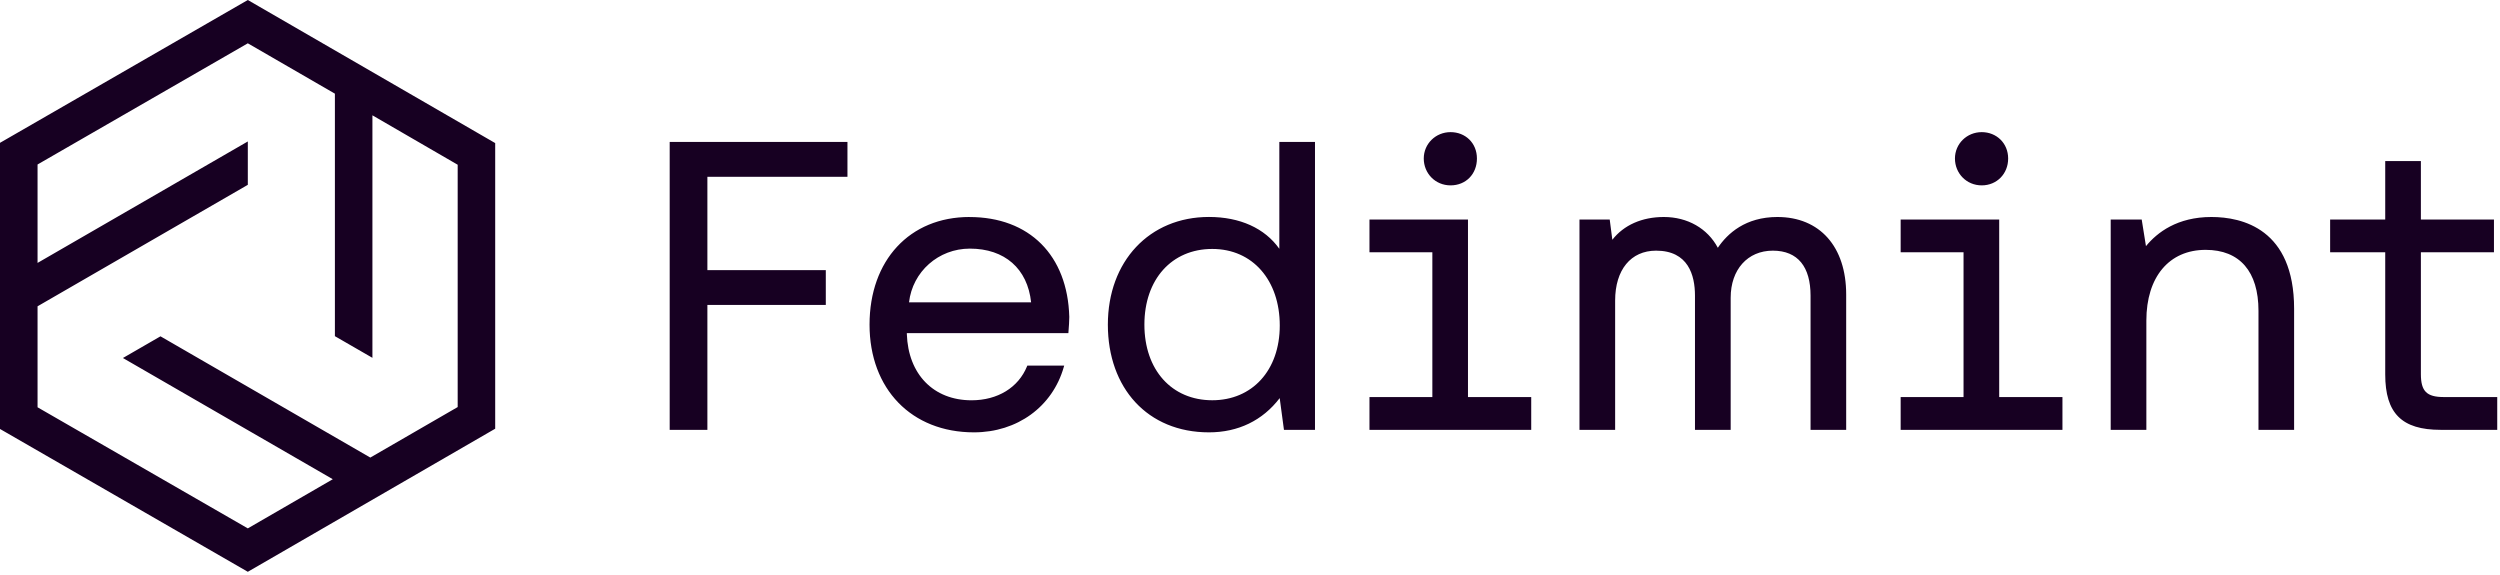
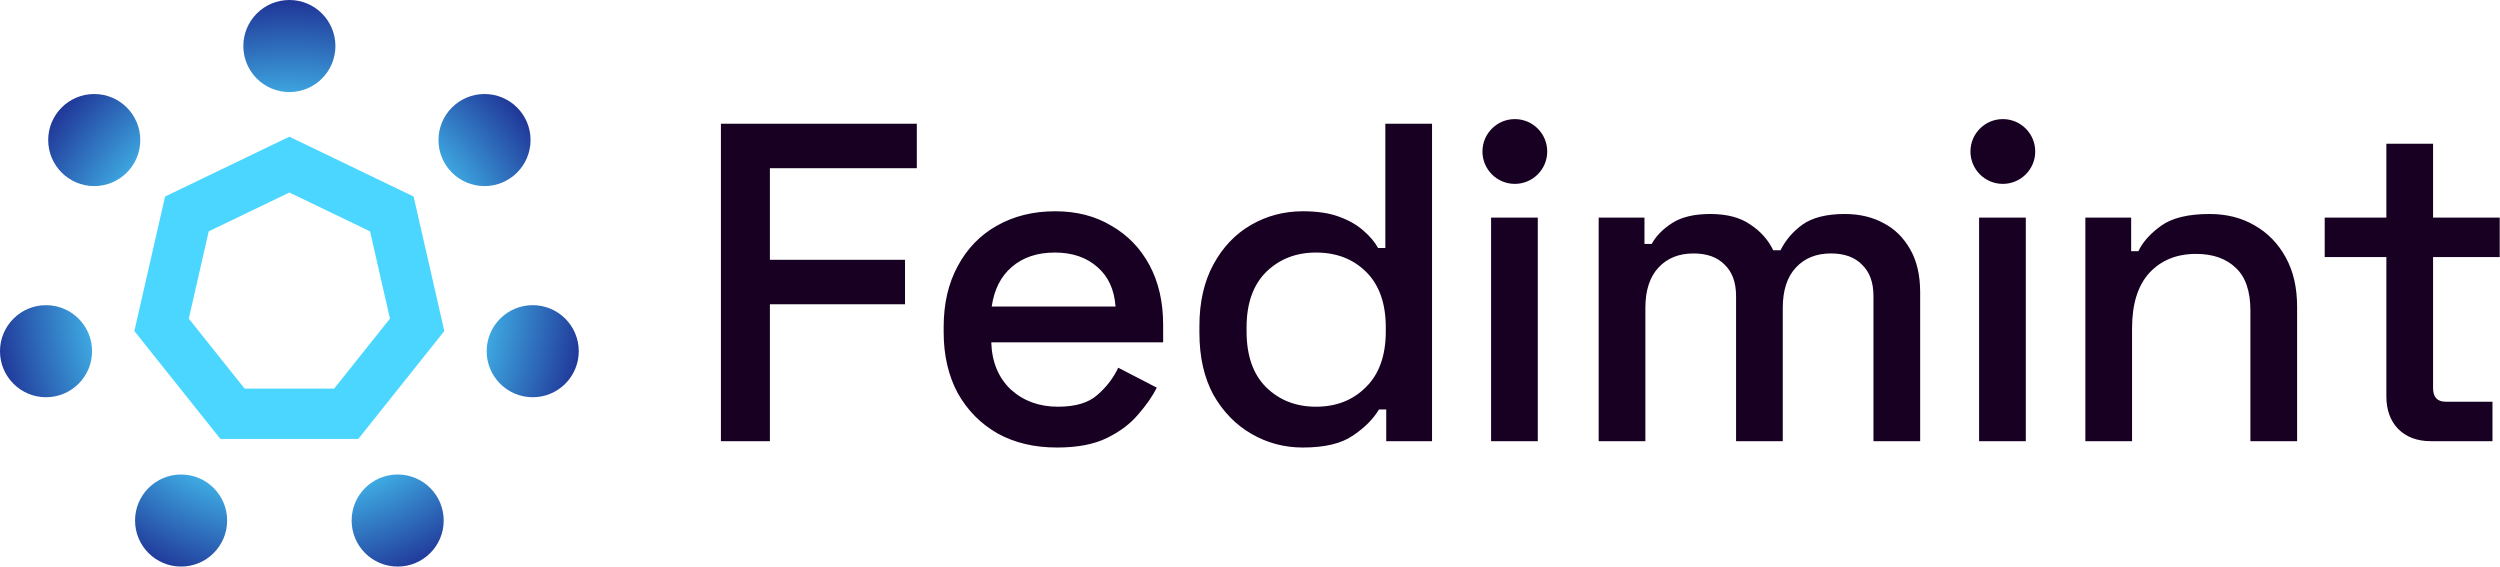
- <svg xmlns="http://www.w3.org/2000/svg" width="687" height="158" viewBox="0 0 687 158" fill="none">
-   <path fill-rule="evenodd" clip-rule="evenodd" d="M68.1 0L0 39.25V117.88L68.1 157.13L136.08 117.81V39.32L68.1 0ZM101.76 125.74L44.1 92.42L33.78 98.38L91.45 131.69L68.1 145.2L10.32 111.92V84.17L68.1 50.79V38.87L10.32 72.25V45.2L68.1 11.9L92.03 25.74V92.38L102.34 98.33V31.69L125.77 45.27V111.86L101.76 125.74ZM232.88 48.58V39.01H184.03V118.12H194.39V83.8H226.93V74.23H194.39V48.58H232.88ZM332.22 59.62C340.74 59.62 347.57 62.72 351.56 68.37V39H361.36V118.12H352.83L351.66 109.4C346.96 115.56 340.25 118.81 332.22 118.81C315.34 118.81 304.44 106.63 304.44 89.21C304.44 71.79 315.86 59.62 332.22 59.62ZM314.48 89.21C314.48 101.64 321.97 109.99 333.13 109.99C344.05 109.99 351.68 101.84 351.68 89.45C351.68 77.06 344.28 68.41 333.13 68.41C321.98 68.41 314.48 76.78 314.48 89.21ZM403.4 60.32H376.33V69.33H393.61V109.11H376.33V118.12H420.78V109.11H403.4V60.32ZM405.86 43.56C405.86 47.84 402.81 50.94 398.61 50.94C394.41 50.94 391.25 47.63 391.25 43.56C391.25 39.49 394.54 36.31 398.61 36.31C402.68 36.31 405.86 39.28 405.86 43.56ZM488.42 59.63C479.69 59.63 474.73 64.13 472.06 68.09C469.24 62.78 463.74 59.63 457.23 59.63C451.21 59.63 446.22 61.85 443.07 65.89L442.35 60.32H434.04V118.12H443.84V82.6C443.84 74.14 448.15 68.88 455.09 68.88C463.93 68.88 465.78 75.61 465.78 81.25V118.12H475.59V81.81C475.59 74.08 480.24 68.88 487.17 68.88C494.1 68.88 497.54 73.39 497.54 81.25V118.12H507.33V80.92C507.33 67.79 500.08 59.63 488.42 59.63ZM551.84 43.56C551.84 47.77 548.72 50.94 544.58 50.94C540.38 50.94 537.22 47.63 537.22 43.56C537.22 39.49 540.51 36.31 544.58 36.31C548.65 36.31 551.84 39.35 551.84 43.56ZM549.38 60.32H522.3V69.33H539.58V109.11H522.3V118.12H566.76V109.11H549.38V60.32ZM589.71 67.64C592.8 63.86 598.35 59.63 607.68 59.63C616.17 59.63 630.42 62.91 630.42 84.84V118.12H620.63V85.4C620.63 74.61 615.47 68.66 606.11 68.66C596.06 68.66 589.82 76.11 589.82 88.1V118.12H580.02V60.32H588.54L589.71 67.64ZM671.57 109.11C666.85 109.11 665.26 107.52 665.26 102.8V69.33H685.34V60.32H665.26V44.27H655.46V60.32H640.32V69.33H655.46V102.9C655.46 113.57 660.01 118.12 670.68 118.12H686.24V109.11H671.57ZM238.95 89.21C238.95 71.52 249.99 59.63 266.41 59.63L266.4 59.64C282.88 59.64 293.39 70.16 293.84 87.09C293.84 87.95 293.74 89.87 293.61 91.28L293.59 91.55H249.2V91.79C249.56 102.85 256.53 110 266.97 110C274.15 110 279.85 106.51 282.23 100.66L282.31 100.47H292.44L292.33 100.85C289.23 111.76 279.54 118.81 267.64 118.81C250.48 118.81 238.95 106.9 238.95 89.21ZM249.8 83.08H283.35C282.37 73.83 276.1 68.32 266.51 68.32C257.9 68.32 250.77 74.64 249.8 83.08Z" fill="#170022" />
+ <svg xmlns="http://www.w3.org/2000/svg" width="1412" height="320" viewBox="0 0 1412 320" fill="none">
+   <path fill-rule="evenodd" clip-rule="evenodd" d="M189.444 26.002C189.444 40.363 177.802 52.004 163.442 52.004C149.081 52.004 137.44 40.363 137.44 26.002C137.44 11.642 149.081 0 163.442 0C177.802 0 189.444 11.642 189.444 26.002ZM299.657 79.099C299.657 93.459 288.016 105.101 273.655 105.101C259.295 105.101 247.653 93.459 247.653 79.099C247.653 64.738 259.295 53.097 273.655 53.097C288.016 53.097 299.657 64.738 299.657 79.099ZM300.881 224.361C315.242 224.361 326.883 212.719 326.883 198.359C326.883 183.998 315.242 172.357 300.881 172.357C286.521 172.357 274.879 183.998 274.879 198.359C274.879 212.719 286.521 224.361 300.881 224.361ZM250.603 293.998C250.603 308.359 238.962 320 224.601 320C210.24 320 198.599 308.359 198.599 293.998C198.599 279.637 210.24 267.996 224.601 267.996C238.962 267.996 250.603 279.637 250.603 293.998ZM102.282 320C116.643 320 128.284 308.359 128.284 293.998C128.284 279.637 116.643 267.996 102.282 267.996C87.922 267.996 76.28 279.637 76.28 293.998C76.28 308.359 87.922 320 102.282 320ZM52.004 198.358C52.004 212.719 40.363 224.36 26.002 224.36C11.642 224.36 0 212.719 0 198.358C0 183.998 11.642 172.356 26.002 172.356C40.363 172.356 52.004 183.998 52.004 198.358ZM53.228 105.101C67.588 105.101 79.23 93.459 79.23 79.099C79.23 64.738 67.588 53.097 53.228 53.097C38.867 53.097 27.226 64.738 27.226 79.099C27.226 93.459 38.867 105.101 53.228 105.101ZM209 130.666L163.442 108.728L117.884 130.666L106.631 179.96L138.161 219.488H188.723L220.253 179.96L209 130.666ZM163.42 77.208L163.442 77.198H163.398L163.42 77.208ZM93.236 111L163.42 77.208L233.604 111L250.953 186.974L202.379 247.893H124.461L75.887 186.974L93.236 111Z" fill="url(#paint0_radial_72_1066)" />
+   <path fill-rule="evenodd" clip-rule="evenodd" d="M1131.2 103.853C1141.31 103.853 1149.5 95.663 1149.5 85.56C1149.5 75.456 1141.31 67.266 1131.2 67.266C1121.1 67.266 1112.91 75.456 1112.91 85.56C1112.91 95.663 1121.1 103.853 1131.2 103.853ZM407.175 69.898V249.176H434.835V171.831H511.157V146.732H434.835V94.997H517.816V69.898H407.175ZM563.462 244.822C573.023 250.115 584.207 252.762 597.012 252.762C608.452 252.762 617.843 250.969 625.185 247.384C632.526 243.798 638.417 239.359 642.856 234.066C647.466 228.773 650.967 223.736 653.357 218.955L631.587 207.686C628.856 213.491 624.928 218.614 619.806 223.053C614.855 227.492 607.428 229.712 597.525 229.712C586.939 229.712 578.06 226.468 570.889 219.98C563.889 213.321 560.218 204.442 559.876 193.344H656.942V183.356C656.942 170.55 654.381 159.367 649.259 149.805C644.137 140.243 636.966 132.816 627.746 127.523C618.696 122.06 608.11 119.328 595.988 119.328C583.524 119.328 572.511 122.06 562.949 127.523C553.559 132.816 546.217 140.414 540.924 150.317C535.631 160.049 532.984 171.489 532.984 184.636V187.71C532.984 200.686 535.631 212.126 540.924 222.029C546.388 231.761 553.9 239.359 563.462 244.822ZM630.051 173.111H560.132C561.498 163.55 565.254 156.122 571.401 150.829C577.719 145.366 585.829 142.634 595.732 142.634C605.635 142.634 613.66 145.366 619.806 150.829C625.953 156.122 629.368 163.55 630.051 173.111ZM735.821 252.762C725.406 252.762 715.759 250.201 706.88 245.079C698.002 239.956 690.831 232.615 685.367 223.053C680.074 213.321 677.427 201.625 677.427 187.966V184.124C677.427 170.635 680.074 159.025 685.367 149.293C690.66 139.561 697.746 132.133 706.624 127.011C715.503 121.889 725.235 119.328 735.821 119.328C744.016 119.328 750.846 120.352 756.31 122.401C761.944 124.45 766.554 127.096 770.14 130.341C773.725 133.414 776.457 136.658 778.335 140.073H782.433V69.898H808.813V249.176H782.945V231.249H778.848C775.604 236.712 770.652 241.664 763.993 246.103C757.505 250.542 748.114 252.762 735.821 252.762ZM743.248 229.712C754.688 229.712 764.079 226.041 771.42 218.699C778.933 211.357 782.689 200.857 782.689 187.197V184.892C782.689 171.404 779.018 160.989 771.677 153.647C764.335 146.305 754.859 142.634 743.248 142.634C731.979 142.634 722.588 146.305 715.076 153.647C707.734 160.989 704.063 171.404 704.063 184.892V187.197C704.063 200.857 707.734 211.357 715.076 218.699C722.588 226.041 731.979 229.712 743.248 229.712ZM902.93 122.913V249.176H929.309V173.88C929.309 163.977 931.785 156.379 936.737 151.086C941.688 145.793 948.262 143.146 956.457 143.146C964.141 143.146 970.031 145.28 974.129 149.549C978.397 153.647 980.532 159.537 980.532 167.221V249.176H1006.91V173.88C1006.91 163.977 1009.39 156.379 1014.34 151.086C1019.29 145.793 1025.86 143.146 1034.06 143.146C1041.74 143.146 1047.63 145.28 1051.73 149.549C1056 153.647 1058.13 159.537 1058.13 167.221V249.176H1084.51V165.172C1084.51 155.439 1082.63 147.329 1078.88 140.841C1075.12 134.182 1070.09 129.231 1063.77 125.987C1057.45 122.572 1050.19 120.864 1042 120.864C1031.75 120.864 1023.81 122.828 1018.18 126.755C1012.72 130.682 1008.53 135.548 1005.63 141.353H1001.53C998.63 135.377 994.276 130.511 988.471 126.755C982.837 122.828 975.324 120.864 965.933 120.864C956.884 120.864 949.713 122.572 944.42 125.987C939.127 129.401 935.285 133.328 932.895 137.768H928.797V122.913H902.93ZM1177.81 249.176V122.913H1203.68V141.866H1207.77C1210.17 136.743 1214.43 131.963 1220.58 127.523C1226.73 123.084 1235.86 120.864 1247.98 120.864C1257.55 120.864 1266 122.999 1273.34 127.267C1280.85 131.536 1286.74 137.597 1291.01 145.451C1295.28 153.134 1297.41 162.44 1297.41 173.367V249.176H1271.03V175.416C1271.03 164.489 1268.3 156.464 1262.84 151.342C1257.38 146.049 1249.86 143.402 1240.3 143.402C1229.37 143.402 1220.58 146.988 1213.92 154.159C1207.43 161.33 1204.19 171.745 1204.19 185.405V249.176H1177.81ZM1354.48 242.261C1359.09 246.871 1365.23 249.176 1372.92 249.176H1407.75V226.895H1381.37C1376.59 226.895 1374.2 224.334 1374.2 219.211V145.195H1411.84V122.913H1374.2V81.167H1347.82V122.913H1312.99V145.195H1347.82V223.821C1347.82 231.505 1350.04 237.651 1354.48 242.261ZM1117.79 249.176V122.913H1144.17V249.176H1117.79ZM873.872 85.56C873.872 95.663 865.682 103.853 855.578 103.853C845.475 103.853 837.285 95.663 837.285 85.56C837.285 75.456 845.475 67.266 855.578 67.266C865.682 67.266 873.872 75.456 873.872 85.56ZM842.163 249.176V122.913H868.542V249.176H842.163Z" fill="#170022" />
+   <defs>
+     <radialGradient id="paint0_radial_72_1066" cx="0" cy="0" r="1" gradientUnits="userSpaceOnUse" gradientTransform="translate(163.441 168.584) rotate(180) scale(182.064 182.064)">
+       <stop offset="0.508" stop-color="#4AD6FF" />
+       <stop offset="1" stop-color="#181884" />
+     </radialGradient>
+   </defs>
</svg>
